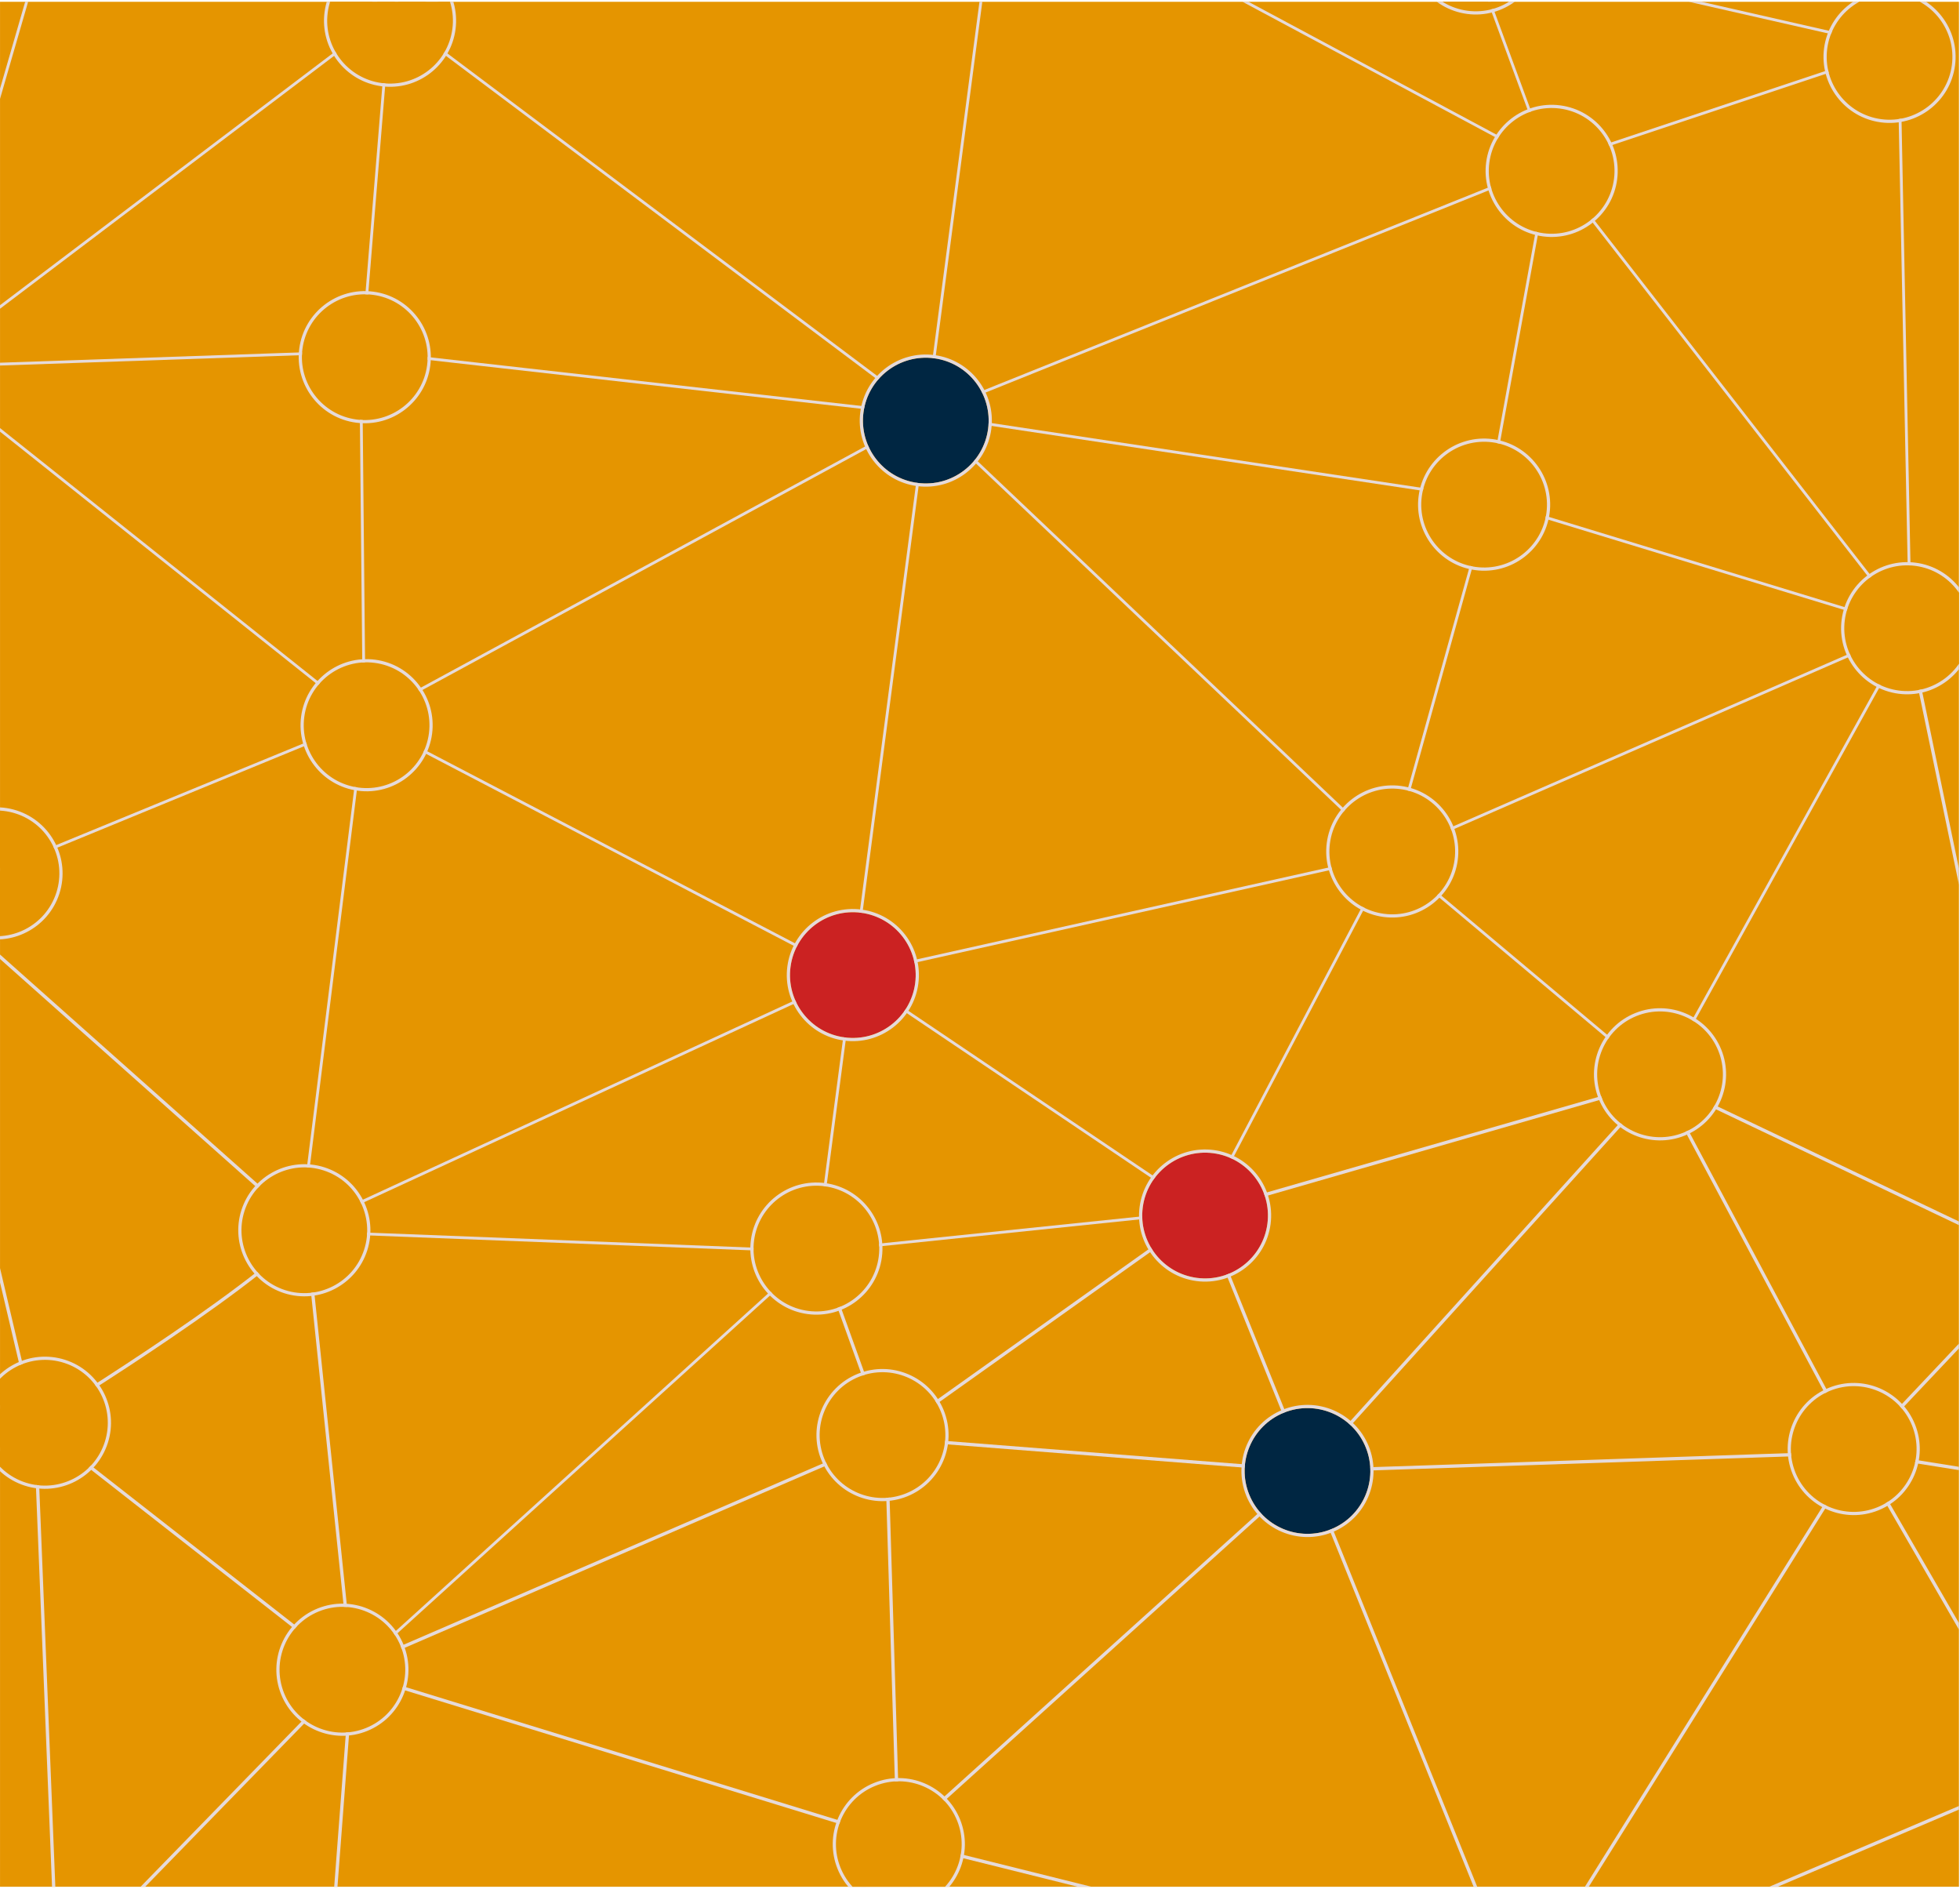
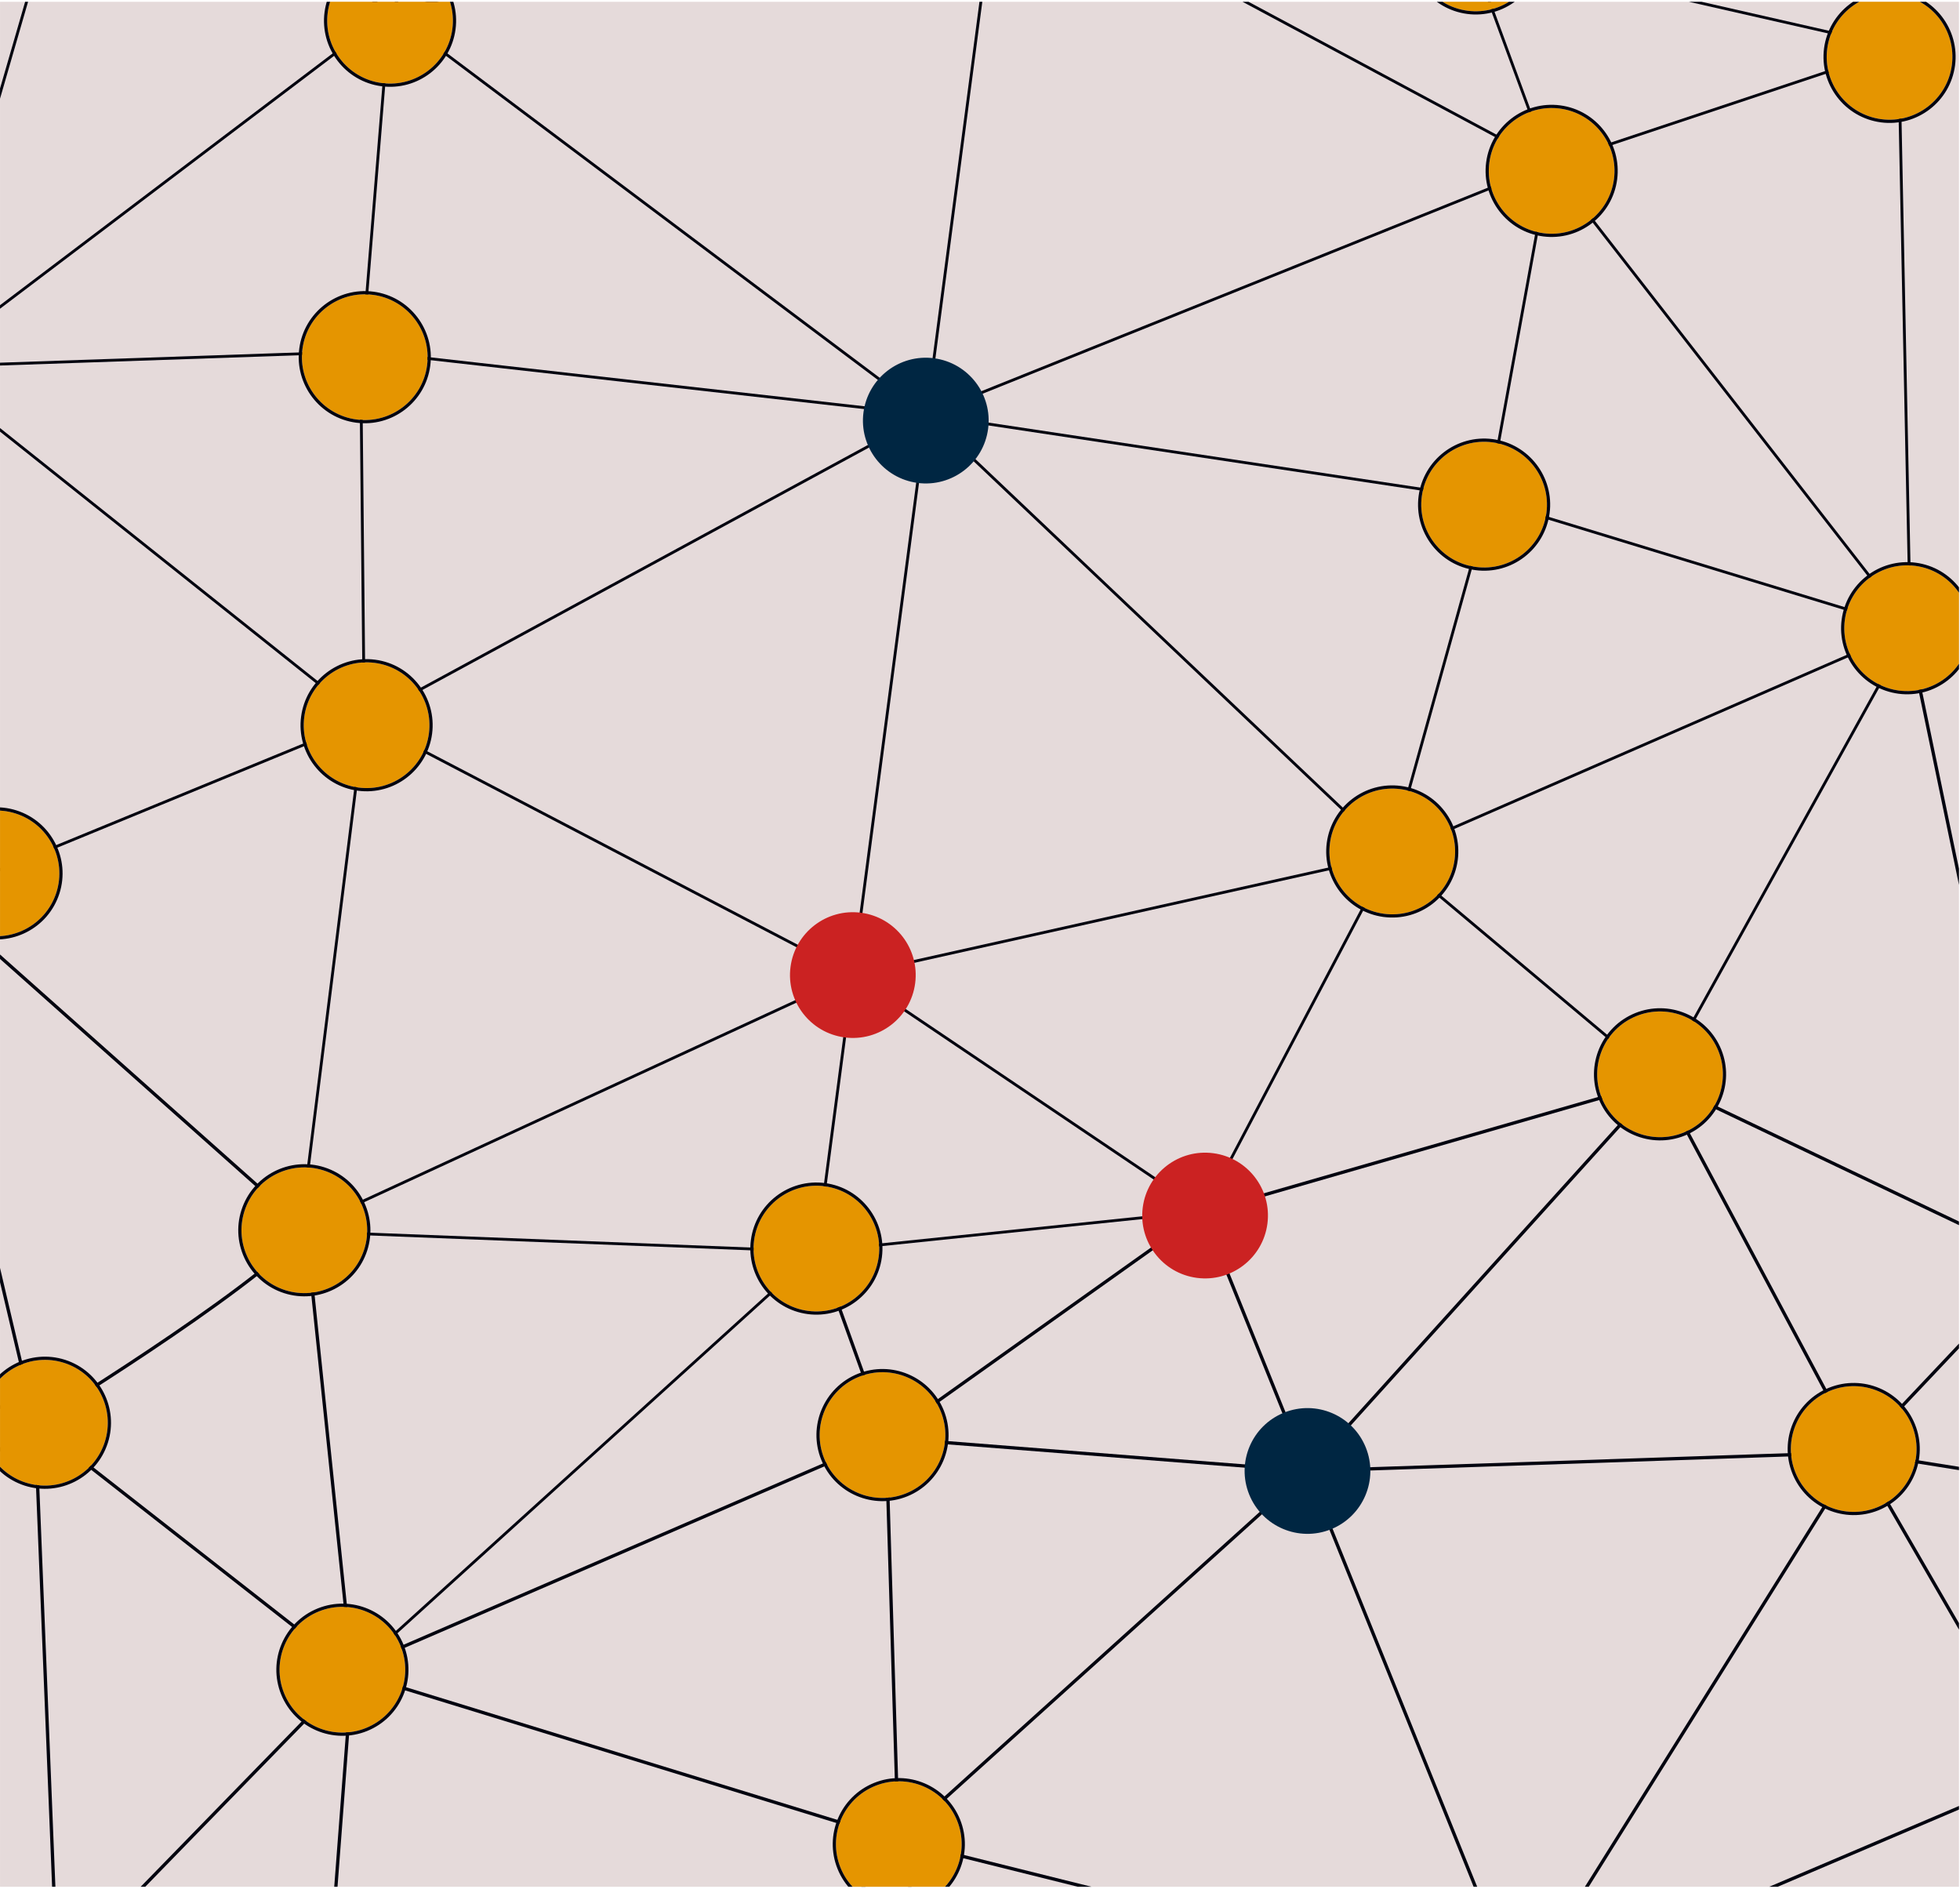
<svg xmlns="http://www.w3.org/2000/svg" width="100%" height="100%" viewBox="0 0 520 501" version="1.1" xml:space="preserve" style="fill-rule:evenodd;clip-rule:evenodd;stroke-linecap:round;stroke-linejoin:round;stroke-miterlimit:1.5;">
  <g transform="matrix(1,0,0,1,-26198,-27942)">
    <g id="Placeholder" transform="matrix(0.0444416,0,0,0.103835,25033.7,26195.1)">
-       <rect x="26198.6" y="16828.4" width="11694.5" height="4815.34" style="fill:rgb(229,149,0);" />
+       <rect x="26198.6" y="16828.4" width="11694.5" height="4815.34" style="fill:rgb(229,218,218);" />
      <clipPath id="_clip1">
        <rect x="26198.6" y="16828.4" width="11694.5" height="4815.34" />
      </clipPath>
      <g clip-path="url(#_clip1)">
        <g transform="matrix(5.5247,-0.955154,2.19782,2.32873,24976.6,16739.6)">
-           <path d="M-130.344,1817.3L461.45,1802.8L840.5,1711" style="fill:none;stroke:rgb(229,218,218);stroke-width:3.34px;" />
+           <path d="M-130.344,1817.3L461.45,1802.8L840.5,1711" style="fill:none;stroke:rgb(2,4,15);stroke-width:3.34px;" />
        </g>
        <g transform="matrix(-5.5247,0.955154,2.19782,2.32873,34263.7,15134)">
-           <path d="M603.545,3160.87L351.725,3118.87L-77.2,3068.23L-164.714,2484.26L82.4,2075.63L366.609,1760.94L840.5,1711" style="fill:none;stroke:rgb(229,218,218);stroke-width:3.34px;" />
+           <path d="M603.545,3160.87L351.725,3118.87L-77.2,3068.23L-164.714,2484.26L82.4,2075.63L366.609,1760.94L840.5,1711" style="fill:none;stroke:rgb(2,4,15);stroke-width:3.34px;" />
        </g>
        <g transform="matrix(5.5247,-0.955154,2.19782,2.32873,24976.6,16739.6)">
-           <path d="M840.5,1711L840.5,2569.43L604.104,3099.09" style="fill:none;stroke:rgb(229,218,218);stroke-width:3.34px;" />
-         </g>
-         <g transform="matrix(-5.51089,0.952766,2.22608,2.35867,14596.9,-6773.23)">
-           <path d="M-7.733,11677.1L433.708,11750.7L1000,11761.2" style="fill:none;stroke:rgb(229,218,218);stroke-width:3.32px;" />
-         </g>
-         <g transform="matrix(5.51089,-0.952766,2.22608,2.35867,3575.15,-4867.7)">
-           <path d="M-55.121,11405L-7.733,11677.1L480,11383.6L1000,11193.6" style="fill:none;stroke:rgb(229,218,218);stroke-width:3.32px;" />
-         </g>
-         <g transform="matrix(-5.51089,0.952766,2.22608,2.35867,14596.9,-6773.23)">
-           <path d="M-7.733,11677.1L480,11383.6L1000,11193.6" style="fill:none;stroke:rgb(229,218,218);stroke-width:3.32px;" />
-         </g>
-         <g transform="matrix(5.51089,-0.952766,2.22608,2.35867,3575.15,-4867.7)">
-           <path d="M620,11004.3L1000,11193.6" style="fill:none;stroke:rgb(229,218,218);stroke-width:3.32px;" />
-         </g>
-         <g transform="matrix(-5.51089,0.952766,2.22608,2.35867,14596.9,-6773.23)">
-           <path d="M524.921,10962.9L1000,11193.6" style="fill:none;stroke:rgb(229,218,218);stroke-width:3.32px;" />
-         </g>
-         <g transform="matrix(5.51089,-0.952766,2.22608,2.35867,3575.15,-4867.7)">
-           <path d="M34.593,11021.8L480,11383.6L1000,11761.2" style="fill:none;stroke:rgb(229,218,218);stroke-width:3.32px;" />
-         </g>
-         <g transform="matrix(-5.51089,0.952766,2.22608,2.35867,14596.9,-6773.23)">
-           <path d="M127.109,10649.5L240,11273.6L480,11383.6L1000,11761.2" style="fill:none;stroke:rgb(229,218,218);stroke-width:3.32px;" />
-         </g>
-         <g transform="matrix(5.51089,-0.952766,2.22608,2.35867,3575.15,-4867.7)">
-           <path d="M412.687,12091.9L430.467,11733.6L480,11383.6L620,11004.3L627.193,10816" style="fill:none;stroke:rgb(229,218,218);stroke-width:3.32px;" />
-         </g>
-         <g transform="matrix(-5.51089,0.952766,2.22608,2.35867,14596.9,-6773.23)">
-           <path d="M762.506,12345L412.687,12091.9L430.467,11733.6L480,11383.6L524.921,10962.9" style="fill:none;stroke:rgb(229,218,218);stroke-width:3.32px;" />
-         </g>
-         <g transform="matrix(-1.90627,2.54617,-5.94897,-0.815888,168257,12404.6)">
-           <g transform="matrix(0.953813,0,0,0.939351,9491.78,18650.1)">
-             <path d="M840.5,3129L351.725,3118.87L-63.45,3051.7L-164.714,2484.26L53.498,1984.04" style="fill:none;stroke:rgb(229,218,218);stroke-width:3.34px;" />
-           </g>
-           <g transform="matrix(0.953813,0,0,0.939351,9491.78,18650.1)">
-             <path d="M59.711,1982.02L461.45,1802.8L840.5,1711" style="fill:none;stroke:rgb(229,218,218);stroke-width:3.34px;" />
-           </g>
-           <g transform="matrix(-0.953813,0,0,0.939351,11095.1,18650.1)">
-             <path d="M840.5,3129L358.161,3113.32L-77.2,3068.23L-164.714,2484.26L82.4,2075.63L461.45,1802.8L840.5,1711" style="fill:none;stroke:rgb(229,218,218);stroke-width:3.34px;" />
-           </g>
-           <g transform="matrix(0.953813,0,0,0.939351,9491.78,18650.1)">
-             <path d="M840.5,1711L840.5,3129L1086.23,3448.16" style="fill:none;stroke:rgb(229,218,218);stroke-width:3.34px;" />
-           </g>
-           <g transform="matrix(0.951429,0,0,0.951429,9342.03,9873.78)">
-             <path d="M-7.733,11677.1L480,11383.6L1000,11193.6" style="fill:none;stroke:rgb(229,218,218);stroke-width:3.32px;" />
-           </g>
-           <g transform="matrix(-0.951429,0,0,0.951429,11244.9,9873.78)">
-             <path d="M-7.733,11677.1L480,11383.6L1000,11193.6" style="fill:none;stroke:rgb(229,218,218);stroke-width:3.32px;" />
-           </g>
-           <g transform="matrix(0.951429,0,0,0.951429,9342.03,9873.78)">
-             <path d="M620,11004.3L1000,11193.6" style="fill:none;stroke:rgb(229,218,218);stroke-width:3.32px;" />
-           </g>
-           <g transform="matrix(0.951429,0,0,0.951429,9342.03,9873.78)">
-             <path d="M211.025,11183.2C291.025,11219.9 480,11383.6 480,11383.6L1000,11761.2" style="fill:none;stroke:rgb(229,218,218);stroke-width:3.32px;" />
-           </g>
-           <g transform="matrix(0.951429,0,0,0.951429,9342.03,9873.78)">
-             <path d="M823.31,12649.3L520,12304.5L412.687,12091.9L430.467,11733.6L480,11383.6L620,11004.3" style="fill:none;stroke:rgb(229,218,218);stroke-width:3.32px;" />
-           </g>
-         </g>
-         <g transform="matrix(-6.19355,-0.348781,0.814904,-2.65085,78318,77310.2)">
-           <g transform="matrix(0.953813,0,0,0.939351,9491.78,18650.1)">
-             <path d="M840.5,3129L360.738,3109.59L-77.2,3068.23L-164.714,2484.26L24.971,1995" style="fill:none;stroke:rgb(229,218,218);stroke-width:2.85px;" />
-           </g>
-           <g transform="matrix(0.953813,0,0,0.939351,9491.78,18650.1)">
-             <path d="M461.45,1802.8L840.5,1711L1252.3,1218.23" style="fill:none;stroke:rgb(229,218,218);stroke-width:2.85px;" />
-           </g>
-           <g transform="matrix(-0.953813,0,0,0.939351,11095.1,18650.1)">
-             <path d="M840.5,3129L351.725,3118.87L-77.2,3068.23L-164.714,2484.26L-26.162,1984.36" style="fill:none;stroke:rgb(229,218,218);stroke-width:2.85px;" />
-           </g>
-           <g transform="matrix(-0.953813,0,0,0.939351,11095.1,18650.1)">
-             <path d="M327.552,1663.03L840.5,1711" style="fill:none;stroke:rgb(229,218,218);stroke-width:2.85px;" />
-           </g>
-           <g transform="matrix(0.953813,0,0,0.939351,9491.78,18650.1)">
-             <path d="M840.5,1711L840.5,3129" style="fill:none;stroke:rgb(229,218,218);stroke-width:2.85px;" />
-           </g>
-           <g transform="matrix(0.951429,0,0,0.951429,9342.03,9873.78)">
-             <path d="M1000,12313.6L412.687,12091.9L-7.733,11677.1" style="fill:none;stroke:rgb(229,218,218);stroke-width:2.84px;" />
-           </g>
-           <g transform="matrix(-0.951429,0,0,0.951429,11244.9,9873.78)">
-             <path d="M1000,12313.6L412.687,12091.9L-7.733,11677.1" style="fill:none;stroke:rgb(229,218,218);stroke-width:2.84px;" />
-           </g>
-           <g transform="matrix(0.951429,0,0,0.951429,9342.03,9873.78)">
-             <path d="M-7.733,11677.1L433.708,11750.7L1000,11761.2" style="fill:none;stroke:rgb(229,218,218);stroke-width:2.84px;" />
-           </g>
-           <g transform="matrix(-0.951429,0,0,0.951429,11244.9,9873.78)">
-             <path d="M-7.733,11677.1L433.708,11750.7L1000,11761.2" style="fill:none;stroke:rgb(229,218,218);stroke-width:2.84px;" />
-           </g>
-           <g transform="matrix(0.951429,0,0,0.951429,9342.03,9873.78)">
-             <path d="M-7.733,11677.1L480,11383.6L1000,11193.6" style="fill:none;stroke:rgb(229,218,218);stroke-width:2.84px;" />
-           </g>
-           <g transform="matrix(-0.951429,0,0,0.951429,11244.9,9873.78)">
-             <path d="M-7.733,11677.1L480,11383.6L1000,11193.6" style="fill:none;stroke:rgb(229,218,218);stroke-width:2.84px;" />
-           </g>
-           <g transform="matrix(0.951429,0,0,0.951429,9342.03,9873.78)">
-             <path d="M620,11004.3L1000,11193.6" style="fill:none;stroke:rgb(229,218,218);stroke-width:2.84px;" />
-           </g>
-           <g transform="matrix(-0.951429,0,0,0.951429,11244.9,9873.78)">
-             <path d="M483.338,10867.4L1000,11193.6" style="fill:none;stroke:rgb(229,218,218);stroke-width:2.84px;" />
-           </g>
-           <g transform="matrix(0.951429,0,0,0.951429,9342.03,9873.78)">
-             <path d="M182.427,11194L480,11383.6L1000,11761.2" style="fill:none;stroke:rgb(229,218,218);stroke-width:2.84px;" />
-           </g>
-           <g transform="matrix(-0.951429,0,0,0.951429,11244.9,9873.78)">
-             <path d="M131.166,11183.5L480,11383.6L1000,11761.2" style="fill:none;stroke:rgb(229,218,218);stroke-width:2.84px;" />
-           </g>
-           <g transform="matrix(0.951429,0,0,0.951429,9342.03,9873.78)">
-             <path d="M80,12253.6L412.687,12091.9L1000,11761.2" style="fill:none;stroke:rgb(229,218,218);stroke-width:2.84px;" />
-           </g>
-           <g transform="matrix(-0.951429,0,0,0.951429,11244.9,9873.78)">
-             <path d="M80,12253.6L412.687,12091.9L1000,11761.2" style="fill:none;stroke:rgb(229,218,218);stroke-width:2.84px;" />
-           </g>
-           <g transform="matrix(0.951429,0,0,0.951429,9342.03,9873.78)">
-             <path d="M519.102,12294.5L412.687,12091.9L430.467,11733.6L480,11383.6L620,11004.3" style="fill:none;stroke:rgb(229,218,218);stroke-width:2.84px;" />
-           </g>
-           <g transform="matrix(-0.951429,0,0,0.951429,11244.9,9873.78)">
-             <path d="M520,12304.5L412.687,12091.9L430.467,11733.6L480,11383.6L483.338,10867.4" style="fill:none;stroke:rgb(229,218,218);stroke-width:2.84px;" />
-           </g>
+           <path d="M840.5,1711L840.5,2569.43L604.104,3099.09" style="fill:none;stroke:rgb(2,4,15);stroke-width:3.34px;" />
+         </g>
+         <g transform="matrix(-5.51089,0.952766,2.22608,2.35867,14596.9,-6773.23)">
+           <path d="M-7.733,11677.1L433.708,11750.7L1000,11761.2" style="fill:none;stroke:rgb(2,4,15);stroke-width:3.32px;" />
+         </g>
+         <g transform="matrix(5.51089,-0.952766,2.22608,2.35867,3575.15,-4867.7)">
+           <path d="M-55.121,11405L-7.733,11677.1L480,11383.6L1000,11193.6" style="fill:none;stroke:rgb(2,4,15);stroke-width:3.32px;" />
+         </g>
+         <g transform="matrix(-5.51089,0.952766,2.22608,2.35867,14596.9,-6773.23)">
+           <path d="M-7.733,11677.1L480,11383.6L1000,11193.6" style="fill:none;stroke:rgb(2,4,15);stroke-width:3.32px;" />
+         </g>
+         <g transform="matrix(5.51089,-0.952766,2.22608,2.35867,3575.15,-4867.7)">
+           <path d="M620,11004.3L1000,11193.6" style="fill:none;stroke:rgb(2,4,15);stroke-width:3.32px;" />
+         </g>
+         <g transform="matrix(-5.51089,0.952766,2.22608,2.35867,14596.9,-6773.23)">
+           <path d="M524.921,10962.9L1000,11193.6" style="fill:none;stroke:rgb(2,4,15);stroke-width:3.32px;" />
+         </g>
+         <g transform="matrix(5.51089,-0.952766,2.22608,2.35867,3575.15,-4867.7)">
+           <path d="M34.593,11021.8L480,11383.6L1000,11761.2" style="fill:none;stroke:rgb(2,4,15);stroke-width:3.32px;" />
+         </g>
+         <g transform="matrix(-5.51089,0.952766,2.22608,2.35867,14596.9,-6773.23)">
+           <path d="M127.109,10649.5L240,11273.6L480,11383.6L1000,11761.2" style="fill:none;stroke:rgb(2,4,15);stroke-width:3.32px;" />
+         </g>
+         <g transform="matrix(5.51089,-0.952766,2.22608,2.35867,3575.15,-4867.7)">
+           <path d="M412.687,12091.9L430.467,11733.6L480,11383.6L620,11004.3L627.193,10816" style="fill:none;stroke:rgb(2,4,15);stroke-width:3.32px;" />
+         </g>
+         <g transform="matrix(-5.51089,0.952766,2.22608,2.35867,14596.9,-6773.23)">
+           <path d="M762.506,12345L412.687,12091.9L430.467,11733.6L480,11383.6L524.921,10962.9" style="fill:none;stroke:rgb(2,4,15);stroke-width:3.32px;" />
+         </g>
+         <g transform="matrix(-1.81823,2.42857,-5.58817,-0.766406,39214.5,21355.9)">
+           <path d="M840.5,3129L351.725,3118.87L-63.45,3051.7L-164.714,2484.26L53.498,1984.04" style="fill:none;stroke:rgb(2,4,15);stroke-width:3.34px;" />
+         </g>
+         <g transform="matrix(-1.81823,2.42857,-5.58817,-0.766406,39214.5,21355.9)">
+           <path d="M59.711,1982.02L461.45,1802.8L840.5,1711" style="fill:none;stroke:rgb(2,4,15);stroke-width:3.34px;" />
+         </g>
+         <g transform="matrix(1.81823,-2.42857,-5.58817,-0.766406,36158.1,25438.4)">
+           <path d="M840.5,3129L358.161,3113.32L-77.2,3068.23L-164.714,2484.26L82.4,2075.63L461.45,1802.8L840.5,1711" style="fill:none;stroke:rgb(2,4,15);stroke-width:3.34px;" />
+         </g>
+         <g transform="matrix(-1.81823,2.42857,-5.58817,-0.766406,39214.5,21355.9)">
+           <path d="M840.5,1711L840.5,3129L1086.23,3448.16" style="fill:none;stroke:rgb(2,4,15);stroke-width:3.34px;" />
+         </g>
+         <g transform="matrix(-1.81368,2.4225,-5.66002,-0.776259,91710.1,28135.1)">
+           <path d="M-7.733,11677.1L480,11383.6L1000,11193.6" style="fill:none;stroke:rgb(2,4,15);stroke-width:3.32px;" />
+         </g>
+         <g transform="matrix(1.81368,-2.4225,-5.66002,-0.776259,88082.7,32980.1)">
+           <path d="M-7.733,11677.1L480,11383.6L1000,11193.6" style="fill:none;stroke:rgb(2,4,15);stroke-width:3.32px;" />
+         </g>
+         <g transform="matrix(-1.81368,2.4225,-5.66002,-0.776259,91710.1,28135.1)">
+           <path d="M620,11004.3L1000,11193.6" style="fill:none;stroke:rgb(2,4,15);stroke-width:3.32px;" />
+         </g>
+         <g transform="matrix(-1.81368,2.4225,-5.66002,-0.776259,91710.1,28135.1)">
+           <path d="M211.025,11183.2C291.025,11219.9 480,11383.6 480,11383.6L1000,11761.2" style="fill:none;stroke:rgb(2,4,15);stroke-width:3.32px;" />
+         </g>
+         <g transform="matrix(-1.81368,2.4225,-5.66002,-0.776259,91710.1,28135.1)">
+           <path d="M823.31,12649.3L520,12304.5L412.687,12091.9L430.467,11733.6L480,11383.6L620,11004.3" style="fill:none;stroke:rgb(2,4,15);stroke-width:3.32px;" />
+         </g>
+         <g transform="matrix(-5.90749,-0.332672,0.765481,-2.49008,34728.2,24561)">
+           <path d="M840.5,3129L360.738,3109.59L-77.2,3068.23L-164.714,2484.26L24.971,1995" style="fill:none;stroke:rgb(2,4,15);stroke-width:2.85px;" />
+         </g>
+         <g transform="matrix(-5.90749,-0.332672,0.765481,-2.49008,34728.2,24561)">
+           <path d="M461.45,1802.8L840.5,1711L1252.3,1218.23" style="fill:none;stroke:rgb(2,4,15);stroke-width:2.85px;" />
+         </g>
+         <g transform="matrix(5.90749,0.332672,0.765481,-2.49008,24797.7,24001.8)">
+           <path d="M840.5,3129L351.725,3118.87L-77.2,3068.23L-164.714,2484.26L-26.162,1984.36" style="fill:none;stroke:rgb(2,4,15);stroke-width:2.85px;" />
+         </g>
+         <g transform="matrix(5.90749,0.332672,0.765481,-2.49008,24797.7,24001.8)">
+           <path d="M327.552,1663.03L840.5,1711" style="fill:none;stroke:rgb(2,4,15);stroke-width:2.85px;" />
+         </g>
+         <g transform="matrix(-5.90749,-0.332672,0.765481,-2.49008,34728.2,24561)">
+           <path d="M840.5,1711L840.5,3129" style="fill:none;stroke:rgb(2,4,15);stroke-width:2.85px;" />
+         </g>
+         <g transform="matrix(-5.89272,-0.33184,0.775323,-2.5221,28503.9,47878)">
+           <path d="M1000,12313.6L412.687,12091.9L-7.733,11677.1" style="fill:none;stroke:rgb(2,4,15);stroke-width:2.84px;" />
+         </g>
+         <g transform="matrix(5.89272,0.33184,0.775323,-2.5221,16718.4,47214.3)">
+           <path d="M1000,12313.6L412.687,12091.9L-7.733,11677.1" style="fill:none;stroke:rgb(2,4,15);stroke-width:2.84px;" />
+         </g>
+         <g transform="matrix(-5.89272,-0.33184,0.775323,-2.5221,28503.9,47878)">
+           <path d="M-7.733,11677.1L433.708,11750.7L1000,11761.2" style="fill:none;stroke:rgb(2,4,15);stroke-width:2.84px;" />
+         </g>
+         <g transform="matrix(5.89272,0.33184,0.775323,-2.5221,16718.4,47214.3)">
+           <path d="M-7.733,11677.1L433.708,11750.7L1000,11761.2" style="fill:none;stroke:rgb(2,4,15);stroke-width:2.84px;" />
+         </g>
+         <g transform="matrix(-5.89272,-0.33184,0.775323,-2.5221,28503.9,47878)">
+           <path d="M-7.733,11677.1L480,11383.6L1000,11193.6" style="fill:none;stroke:rgb(2,4,15);stroke-width:2.84px;" />
+         </g>
+         <g transform="matrix(5.89272,0.33184,0.775323,-2.5221,16718.4,47214.3)">
+           <path d="M-7.733,11677.1L480,11383.6L1000,11193.6" style="fill:none;stroke:rgb(2,4,15);stroke-width:2.84px;" />
+         </g>
+         <g transform="matrix(-5.89272,-0.33184,0.775323,-2.5221,28503.9,47878)">
+           <path d="M620,11004.3L1000,11193.6" style="fill:none;stroke:rgb(2,4,15);stroke-width:2.84px;" />
+         </g>
+         <g transform="matrix(5.89272,0.33184,0.775323,-2.5221,16718.4,47214.3)">
+           <path d="M483.338,10867.4L1000,11193.6" style="fill:none;stroke:rgb(2,4,15);stroke-width:2.84px;" />
+         </g>
+         <g transform="matrix(-5.89272,-0.33184,0.775323,-2.5221,28503.9,47878)">
+           <path d="M182.427,11194L480,11383.6L1000,11761.2" style="fill:none;stroke:rgb(2,4,15);stroke-width:2.84px;" />
+         </g>
+         <g transform="matrix(5.89272,0.33184,0.775323,-2.5221,16718.4,47214.3)">
+           <path d="M131.166,11183.5L480,11383.6L1000,11761.2" style="fill:none;stroke:rgb(2,4,15);stroke-width:2.84px;" />
+         </g>
+         <g transform="matrix(-5.89272,-0.33184,0.775323,-2.5221,28503.9,47878)">
+           <path d="M80,12253.6L412.687,12091.9L1000,11761.2" style="fill:none;stroke:rgb(2,4,15);stroke-width:2.84px;" />
+         </g>
+         <g transform="matrix(5.89272,0.33184,0.775323,-2.5221,16718.4,47214.3)">
+           <path d="M80,12253.6L412.687,12091.9L1000,11761.2" style="fill:none;stroke:rgb(2,4,15);stroke-width:2.84px;" />
+         </g>
+         <g transform="matrix(-5.89272,-0.33184,0.775323,-2.5221,28503.9,47878)">
+           <path d="M519.102,12294.5L412.687,12091.9L430.467,11733.6L480,11383.6L620,11004.3" style="fill:none;stroke:rgb(2,4,15);stroke-width:2.84px;" />
+         </g>
+         <g transform="matrix(5.89272,0.33184,0.775323,-2.5221,16718.4,47214.3)">
+           <path d="M520,12304.5L412.687,12091.9L430.467,11733.6L480,11383.6L483.338,10867.4" style="fill:none;stroke:rgb(2,4,15);stroke-width:2.84px;" />
        </g>
        <g transform="matrix(-20.6685,-1.16392,2.71942,-8.84619,18756.4,34472.6)">
          <circle cx="-523" cy="1818" r="18" style="fill:rgb(229,149,0);" />
-           <path d="M-523,1799.08C-512.559,1799.08 -504.083,1807.56 -504.083,1818C-504.083,1828.44 -512.559,1836.92 -523,1836.92C-533.441,1836.92 -541.917,1828.44 -541.917,1818C-541.917,1807.56 -533.441,1799.08 -523,1799.08ZM-523,1800C-532.934,1800 -541,1808.07 -541,1818C-541,1827.93 -532.934,1836 -523,1836C-513.066,1836 -505,1827.93 -505,1818C-505,1808.07 -513.066,1800 -523,1800Z" style="fill:rgb(229,218,218);" />
+           <path d="M-523,1799.08C-512.559,1799.08 -504.083,1807.56 -504.083,1818C-504.083,1828.44 -512.559,1836.92 -523,1836.92C-533.441,1836.92 -541.917,1828.44 -541.917,1818C-541.917,1807.56 -533.441,1799.08 -523,1799.08ZM-523,1800C-532.934,1800 -541,1808.07 -541,1818C-541,1827.93 -532.934,1836 -523,1836C-513.066,1836 -505,1827.93 -505,1818C-505,1808.07 -513.066,1800 -523,1800Z" style="fill:rgb(2,4,15);" />
        </g>
        <g transform="matrix(-20.6685,-1.16392,2.71942,-8.84619,19304.7,33586.6)">
          <circle cx="-523" cy="1818" r="18" style="fill:rgb(229,149,0);" />
-           <path d="M-523,1799.08C-512.559,1799.08 -504.083,1807.56 -504.083,1818C-504.083,1828.44 -512.559,1836.92 -523,1836.92C-533.441,1836.92 -541.917,1828.44 -541.917,1818C-541.917,1807.56 -533.441,1799.08 -523,1799.08ZM-523,1800C-532.934,1800 -541,1808.07 -541,1818C-541,1827.93 -532.934,1836 -523,1836C-513.066,1836 -505,1827.93 -505,1818C-505,1808.07 -513.066,1800 -523,1800Z" style="fill:rgb(229,218,218);" />
+           <path d="M-523,1799.08C-512.559,1799.08 -504.083,1807.56 -504.083,1818C-504.083,1828.44 -512.559,1836.92 -523,1836.92C-533.441,1836.92 -541.917,1828.44 -541.917,1818C-541.917,1807.56 -533.441,1799.08 -523,1799.08ZM-523,1800C-532.934,1800 -541,1808.07 -541,1818C-541,1827.93 -532.934,1836 -523,1836C-513.066,1836 -505,1827.93 -505,1818C-505,1808.07 -513.066,1800 -523,1800Z" style="fill:rgb(2,4,15);" />
        </g>
        <g transform="matrix(-20.6685,-1.16392,2.71942,-8.84619,12622.5,33209.9)">
          <circle cx="-523" cy="1818" r="18" style="fill:rgb(229,149,0);" />
-           <path d="M-523,1799.08C-512.559,1799.08 -504.083,1807.56 -504.083,1818C-504.083,1828.44 -512.559,1836.92 -523,1836.92C-533.441,1836.92 -541.917,1828.44 -541.917,1818C-541.917,1807.56 -533.441,1799.08 -523,1799.08ZM-523,1800C-532.934,1800 -541,1808.07 -541,1818C-541,1827.93 -532.934,1836 -523,1836C-513.066,1836 -505,1827.93 -505,1818C-505,1808.07 -513.066,1800 -523,1800Z" style="fill:rgb(229,218,218);" />
+           <path d="M-523,1799.08C-512.559,1799.08 -504.083,1807.56 -504.083,1818C-504.083,1828.44 -512.559,1836.92 -523,1836.92C-533.441,1836.92 -541.917,1828.44 -541.917,1818C-541.917,1807.56 -533.441,1799.08 -523,1799.08ZM-523,1800C-532.934,1800 -541,1808.07 -541,1818C-541,1827.93 -532.934,1836 -523,1836C-513.066,1836 -505,1827.93 -505,1818C-505,1808.07 -513.066,1800 -523,1800Z" style="fill:rgb(2,4,15);" />
        </g>
        <g transform="matrix(-20.6685,-1.16392,2.71942,-8.84619,15971.7,33371.9)">
          <circle cx="-523" cy="1818" r="18" style="fill:rgb(0,38,66);" />
-           <path d="M-523,1799.08C-512.559,1799.08 -504.083,1807.56 -504.083,1818C-504.083,1828.44 -512.559,1836.92 -523,1836.92C-533.441,1836.92 -541.917,1828.44 -541.917,1818C-541.917,1807.56 -533.441,1799.08 -523,1799.08ZM-523,1800C-532.934,1800 -541,1808.07 -541,1818C-541,1827.93 -532.934,1836 -523,1836C-513.066,1836 -505,1827.93 -505,1818C-505,1808.07 -513.066,1800 -523,1800Z" style="fill:rgb(229,218,218);" />
        </g>
        <g transform="matrix(-20.6685,-1.16392,2.71942,-8.84619,15536.2,34788.4)">
          <circle cx="-523" cy="1818" r="18" style="fill:rgb(203,34,34);" />
-           <path d="M-523,1799.08C-512.559,1799.08 -504.083,1807.56 -504.083,1818C-504.083,1828.44 -512.559,1836.92 -523,1836.92C-533.441,1836.92 -541.917,1828.44 -541.917,1818C-541.917,1807.56 -533.441,1799.08 -523,1799.08ZM-523,1800C-532.934,1800 -541,1808.07 -541,1818C-541,1827.93 -532.934,1836 -523,1836C-513.066,1836 -505,1827.93 -505,1818C-505,1808.07 -513.066,1800 -523,1800Z" style="fill:rgb(229,218,218);" />
        </g>
        <g transform="matrix(-20.6685,-1.16392,2.71942,-8.84619,21830.1,33902.3)">
          <circle cx="-523" cy="1818" r="18" style="fill:rgb(229,149,0);" />
-           <path d="M-523,1799.08C-512.559,1799.08 -504.083,1807.56 -504.083,1818C-504.083,1828.44 -512.559,1836.92 -523,1836.92C-533.441,1836.92 -541.917,1828.44 -541.917,1818C-541.917,1807.56 -533.441,1799.08 -523,1799.08ZM-523,1800C-532.934,1800 -541,1808.07 -541,1818C-541,1827.93 -532.934,1836 -523,1836C-513.066,1836 -505,1827.93 -505,1818C-505,1808.07 -513.066,1800 -523,1800Z" style="fill:rgb(229,218,218);" />
+           <path d="M-523,1799.08C-512.559,1799.08 -504.083,1807.56 -504.083,1818C-504.083,1828.44 -512.559,1836.92 -523,1836.92C-533.441,1836.92 -541.917,1828.44 -541.917,1818C-541.917,1807.56 -533.441,1799.08 -523,1799.08ZM-523,1800C-532.934,1800 -541,1808.07 -541,1818C-541,1827.93 -532.934,1836 -523,1836C-513.066,1836 -505,1827.93 -505,1818C-505,1808.07 -513.066,1800 -523,1800Z" style="fill:rgb(2,4,15);" />
        </g>
        <g transform="matrix(-20.6685,-1.16392,2.71942,-8.84619,15318.6,35487.1)">
          <circle cx="-523" cy="1818" r="18" style="fill:rgb(229,149,0);" />
-           <path d="M-523,1799.08C-512.559,1799.08 -504.083,1807.56 -504.083,1818C-504.083,1828.44 -512.559,1836.92 -523,1836.92C-533.441,1836.92 -541.917,1828.44 -541.917,1818C-541.917,1807.56 -533.441,1799.08 -523,1799.08ZM-523,1800C-532.934,1800 -541,1808.07 -541,1818C-541,1827.93 -532.934,1836 -523,1836C-513.066,1836 -505,1827.93 -505,1818C-505,1808.07 -513.066,1800 -523,1800Z" style="fill:rgb(229,218,218);" />
+           <path d="M-523,1799.08C-512.559,1799.08 -504.083,1807.56 -504.083,1818C-504.083,1828.44 -512.559,1836.92 -523,1836.92C-533.441,1836.92 -541.917,1828.44 -541.917,1818C-541.917,1807.56 -533.441,1799.08 -523,1799.08ZM-523,1800C-532.934,1800 -541,1808.07 -541,1818C-541,1827.93 -532.934,1836 -523,1836C-513.066,1836 -505,1827.93 -505,1818C-505,1808.07 -513.066,1800 -523,1800Z" style="fill:rgb(2,4,15);" />
        </g>
        <g transform="matrix(-20.6685,-1.16392,2.71942,-8.84619,19255,32165.7)">
          <circle cx="-523" cy="1818" r="18" style="fill:rgb(229,149,0);" />
-           <path d="M-523,1799.08C-512.559,1799.08 -504.083,1807.56 -504.083,1818C-504.083,1828.44 -512.559,1836.92 -523,1836.92C-533.441,1836.92 -541.917,1828.44 -541.917,1818C-541.917,1807.56 -533.441,1799.08 -523,1799.08ZM-523,1800C-532.934,1800 -541,1808.07 -541,1818C-541,1827.93 -532.934,1836 -523,1836C-513.066,1836 -505,1827.93 -505,1818C-505,1808.07 -513.066,1800 -523,1800Z" style="fill:rgb(229,218,218);" />
+           <path d="M-523,1799.08C-512.559,1799.08 -504.083,1807.56 -504.083,1818C-504.083,1828.44 -512.559,1836.92 -523,1836.92C-533.441,1836.92 -541.917,1828.44 -541.917,1818C-541.917,1807.56 -533.441,1799.08 -523,1799.08ZM-523,1800C-532.934,1800 -541,1808.07 -541,1818C-541,1827.93 -532.934,1836 -523,1836C-513.066,1836 -505,1827.93 -505,1818C-505,1808.07 -513.066,1800 -523,1800Z" style="fill:rgb(2,4,15);" />
        </g>
        <g transform="matrix(-20.6685,-1.16392,2.71942,-8.84619,12633.4,34150.1)">
          <circle cx="-523" cy="1818" r="18" style="fill:rgb(229,149,0);" />
-           <path d="M-523,1799.08C-512.559,1799.08 -504.083,1807.56 -504.083,1818C-504.083,1828.44 -512.559,1836.92 -523,1836.92C-533.441,1836.92 -541.917,1828.44 -541.917,1818C-541.917,1807.56 -533.441,1799.08 -523,1799.08ZM-523,1800C-532.934,1800 -541,1808.07 -541,1818C-541,1827.93 -532.934,1836 -523,1836C-513.066,1836 -505,1827.93 -505,1818C-505,1808.07 -513.066,1800 -523,1800Z" style="fill:rgb(229,218,218);" />
+           <path d="M-523,1799.08C-512.559,1799.08 -504.083,1807.56 -504.083,1818C-504.083,1828.44 -512.559,1836.92 -523,1836.92C-533.441,1836.92 -541.917,1828.44 -541.917,1818C-541.917,1807.56 -533.441,1799.08 -523,1799.08ZM-523,1800C-532.934,1800 -541,1808.07 -541,1818C-541,1827.93 -532.934,1836 -523,1836C-513.066,1836 -505,1827.93 -505,1818C-505,1808.07 -513.066,1800 -523,1800Z" style="fill:rgb(2,4,15);" />
        </g>
        <g transform="matrix(-20.6685,-1.16392,2.71942,-8.84619,12773.4,32350.4)">
          <circle cx="-523" cy="1818" r="18" style="fill:rgb(229,149,0);" />
-           <path d="M-523,1799.08C-512.559,1799.08 -504.083,1807.56 -504.083,1818C-504.083,1828.44 -512.559,1836.92 -523,1836.92C-533.441,1836.92 -541.917,1828.44 -541.917,1818C-541.917,1807.56 -533.441,1799.08 -523,1799.08ZM-523,1800C-532.934,1800 -541,1808.07 -541,1818C-541,1827.93 -532.934,1836 -523,1836C-513.066,1836 -505,1827.93 -505,1818C-505,1808.07 -513.066,1800 -523,1800Z" style="fill:rgb(229,218,218);" />
+           <path d="M-523,1799.08C-512.559,1799.08 -504.083,1807.56 -504.083,1818C-504.083,1828.44 -512.559,1836.92 -523,1836.92C-533.441,1836.92 -541.917,1828.44 -541.917,1818C-541.917,1807.56 -533.441,1799.08 -523,1799.08ZM-523,1800C-532.934,1800 -541,1808.07 -541,1818C-541,1827.93 -532.934,1836 -523,1836C-513.066,1836 -505,1827.93 -505,1818C-505,1808.07 -513.066,1800 -523,1800Z" style="fill:rgb(2,4,15);" />
        </g>
        <g transform="matrix(-20.6685,-1.16392,2.71942,-8.84619,19707.9,32734)">
          <circle cx="-523" cy="1818" r="18" style="fill:rgb(229,149,0);" />
-           <path d="M-523,1799.08C-512.559,1799.08 -504.083,1807.56 -504.083,1818C-504.083,1828.44 -512.559,1836.92 -523,1836.92C-533.441,1836.92 -541.917,1828.44 -541.917,1818C-541.917,1807.56 -533.441,1799.08 -523,1799.08ZM-523,1800C-532.934,1800 -541,1808.07 -541,1818C-541,1827.93 -532.934,1836 -523,1836C-513.066,1836 -505,1827.93 -505,1818C-505,1808.07 -513.066,1800 -523,1800Z" style="fill:rgb(229,218,218);" />
+           <path d="M-523,1799.08C-512.559,1799.08 -504.083,1807.56 -504.083,1818C-504.083,1828.44 -512.559,1836.92 -523,1836.92C-533.441,1836.92 -541.917,1828.44 -541.917,1818C-541.917,1807.56 -533.441,1799.08 -523,1799.08ZM-523,1800C-532.934,1800 -541,1808.07 -541,1818C-541,1827.93 -532.934,1836 -523,1836C-513.066,1836 -505,1827.93 -505,1818C-505,1808.07 -513.066,1800 -523,1800Z" style="fill:rgb(2,4,15);" />
        </g>
        <g transform="matrix(-20.6685,-1.16392,2.71942,-8.84619,21725.1,32442.7)">
          <circle cx="-523" cy="1818" r="18" style="fill:rgb(229,149,0);" />
-           <path d="M-523,1799.08C-512.559,1799.08 -504.083,1807.56 -504.083,1818C-504.083,1828.44 -512.559,1836.92 -523,1836.92C-533.441,1836.92 -541.917,1828.44 -541.917,1818C-541.917,1807.56 -533.441,1799.08 -523,1799.08ZM-523,1800C-532.934,1800 -541,1808.07 -541,1818C-541,1827.93 -532.934,1836 -523,1836C-513.066,1836 -505,1827.93 -505,1818C-505,1808.07 -513.066,1800 -523,1800Z" style="fill:rgb(229,218,218);" />
+           <path d="M-523,1799.08C-512.559,1799.08 -504.083,1807.56 -504.083,1818C-504.083,1828.44 -512.559,1836.92 -523,1836.92C-533.441,1836.92 -541.917,1828.44 -541.917,1818C-541.917,1807.56 -533.441,1799.08 -523,1799.08ZM-523,1800C-532.934,1800 -541,1808.07 -541,1818C-541,1827.93 -532.934,1836 -523,1836C-513.066,1836 -505,1827.93 -505,1818C-505,1808.07 -513.066,1800 -523,1800Z" style="fill:rgb(2,4,15);" />
        </g>
        <g transform="matrix(19.3293,-3.3418,7.80789,8.27297,27478.6,4746.92)">
          <circle cx="-523" cy="1818" r="18" style="fill:rgb(229,149,0);" />
-           <path d="M-523,1799.08C-512.559,1799.08 -504.083,1807.56 -504.083,1818C-504.083,1828.44 -512.559,1836.92 -523,1836.92C-533.441,1836.92 -541.917,1828.44 -541.917,1818C-541.917,1807.56 -533.441,1799.08 -523,1799.08ZM-523,1800C-532.934,1800 -541,1808.07 -541,1818C-541,1827.93 -532.934,1836 -523,1836C-513.066,1836 -505,1827.93 -505,1818C-505,1808.07 -513.066,1800 -523,1800Z" style="fill:rgb(229,218,218);" />
+           <path d="M-523,1799.08C-512.559,1799.08 -504.083,1807.56 -504.083,1818C-504.083,1828.44 -512.559,1836.92 -523,1836.92C-533.441,1836.92 -541.917,1828.44 -541.917,1818C-541.917,1807.56 -533.441,1799.08 -523,1799.08ZM-523,1800C-532.934,1800 -541,1808.07 -541,1818C-541,1827.93 -532.934,1836 -523,1836C-513.066,1836 -505,1827.93 -505,1818C-505,1808.07 -513.066,1800 -523,1800Z" style="fill:rgb(2,4,15);" />
        </g>
        <g transform="matrix(19.3293,-3.3418,7.80789,8.27297,29918.3,3793.54)">
          <circle cx="-523" cy="1818" r="18" style="fill:rgb(0,38,66);" />
-           <path d="M-523,1799.08C-512.559,1799.08 -504.083,1807.56 -504.083,1818C-504.083,1828.44 -512.559,1836.92 -523,1836.92C-533.441,1836.92 -541.917,1828.44 -541.917,1818C-541.917,1807.56 -533.441,1799.08 -523,1799.08ZM-523,1800C-532.934,1800 -541,1808.07 -541,1818C-541,1827.93 -532.934,1836 -523,1836C-513.066,1836 -505,1827.93 -505,1818C-505,1808.07 -513.066,1800 -523,1800Z" style="fill:rgb(229,218,218);" />
        </g>
        <g transform="matrix(19.3293,-3.3418,7.80789,8.27297,27381.3,3701.86)">
          <circle cx="-523" cy="1818" r="18" style="fill:rgb(229,149,0);" />
-           <path d="M-523,1799.08C-512.559,1799.08 -504.083,1807.56 -504.083,1818C-504.083,1828.44 -512.559,1836.92 -523,1836.92C-533.441,1836.92 -541.917,1828.44 -541.917,1818C-541.917,1807.56 -533.441,1799.08 -523,1799.08ZM-523,1800C-532.934,1800 -541,1808.07 -541,1818C-541,1827.93 -532.934,1836 -523,1836C-513.066,1836 -505,1827.93 -505,1818C-505,1808.07 -513.066,1800 -523,1800Z" style="fill:rgb(229,218,218);" />
+           <path d="M-523,1799.08C-512.559,1799.08 -504.083,1807.56 -504.083,1818C-504.083,1828.44 -512.559,1836.92 -523,1836.92C-533.441,1836.92 -541.917,1828.44 -541.917,1818C-541.917,1807.56 -533.441,1799.08 -523,1799.08ZM-523,1800C-532.934,1800 -541,1808.07 -541,1818C-541,1827.93 -532.934,1836 -523,1836C-513.066,1836 -505,1827.93 -505,1818C-505,1808.07 -513.066,1800 -523,1800Z" style="fill:rgb(2,4,15);" />
        </g>
        <g transform="matrix(19.3293,-3.3418,7.80789,8.27297,32022.9,2780.25)">
          <circle cx="-523" cy="1818" r="18" style="fill:rgb(229,149,0);" />
-           <path d="M-523,1799.08C-512.559,1799.08 -504.083,1807.56 -504.083,1818C-504.083,1828.44 -512.559,1836.92 -523,1836.92C-533.441,1836.92 -541.917,1828.44 -541.917,1818C-541.917,1807.56 -533.441,1799.08 -523,1799.08ZM-523,1800C-532.934,1800 -541,1808.07 -541,1818C-541,1827.93 -532.934,1836 -523,1836C-513.066,1836 -505,1827.93 -505,1818C-505,1808.07 -513.066,1800 -523,1800Z" style="fill:rgb(229,218,218);" />
+           <path d="M-523,1799.08C-512.559,1799.08 -504.083,1807.56 -504.083,1818C-504.083,1828.44 -512.559,1836.92 -523,1836.92C-533.441,1836.92 -541.917,1828.44 -541.917,1818C-541.917,1807.56 -533.441,1799.08 -523,1799.08ZM-523,1800C-532.934,1800 -541,1808.07 -541,1818C-541,1827.93 -532.934,1836 -523,1836C-513.066,1836 -505,1827.93 -505,1818C-505,1808.07 -513.066,1800 -523,1800Z" style="fill:rgb(2,4,15);" />
        </g>
        <g transform="matrix(19.3293,-3.3418,7.80789,8.27297,33179.2,3737.47)">
          <circle cx="-523" cy="1818" r="18" style="fill:rgb(229,149,0);" />
-           <path d="M-523,1799.08C-512.559,1799.08 -504.083,1807.56 -504.083,1818C-504.083,1828.44 -512.559,1836.92 -523,1836.92C-533.441,1836.92 -541.917,1828.44 -541.917,1818C-541.917,1807.56 -533.441,1799.08 -523,1799.08ZM-523,1800C-532.934,1800 -541,1808.07 -541,1818C-541,1827.93 -532.934,1836 -523,1836C-513.066,1836 -505,1827.93 -505,1818C-505,1808.07 -513.066,1800 -523,1800Z" style="fill:rgb(229,218,218);" />
+           <path d="M-523,1799.08C-512.559,1799.08 -504.083,1807.56 -504.083,1818C-504.083,1828.44 -512.559,1836.92 -523,1836.92C-533.441,1836.92 -541.917,1828.44 -541.917,1818C-541.917,1807.56 -533.441,1799.08 -523,1799.08ZM-523,1800C-532.934,1800 -541,1808.07 -541,1818C-541,1827.93 -532.934,1836 -523,1836C-513.066,1836 -505,1827.93 -505,1818C-505,1808.07 -513.066,1800 -523,1800Z" style="fill:rgb(2,4,15);" />
        </g>
        <g transform="matrix(-6.36143,8.49686,-19.8524,-2.72271,60779.9,29360.4)">
          <circle cx="-523" cy="1818" r="18" style="fill:rgb(229,149,0);" />
-           <path d="M-523,1799.08C-512.559,1799.08 -504.083,1807.56 -504.083,1818C-504.083,1828.44 -512.559,1836.92 -523,1836.92C-533.441,1836.92 -541.917,1828.44 -541.917,1818C-541.917,1807.56 -533.441,1799.08 -523,1799.08ZM-523,1800C-532.934,1800 -541,1808.07 -541,1818C-541,1827.93 -532.934,1836 -523,1836C-513.066,1836 -505,1827.93 -505,1818C-505,1808.07 -513.066,1800 -523,1800Z" style="fill:rgb(229,218,218);" />
+           <path d="M-523,1799.08C-512.559,1799.08 -504.083,1807.56 -504.083,1818C-504.083,1828.44 -512.559,1836.92 -523,1836.92C-533.441,1836.92 -541.917,1828.44 -541.917,1818C-541.917,1807.56 -533.441,1799.08 -523,1799.08ZM-523,1800C-532.934,1800 -541,1808.07 -541,1818C-541,1827.93 -532.934,1836 -523,1836C-513.066,1836 -505,1827.93 -505,1818C-505,1808.07 -513.066,1800 -523,1800Z" style="fill:rgb(2,4,15);" />
        </g>
        <g transform="matrix(-20.6685,-1.16392,2.71942,-8.84619,17639,35402.7)">
          <circle cx="-523" cy="1818" r="18" style="fill:rgb(203,34,34);" />
-           <path d="M-523,1799.08C-512.559,1799.08 -504.083,1807.56 -504.083,1818C-504.083,1828.44 -512.559,1836.92 -523,1836.92C-533.441,1836.92 -541.917,1828.44 -541.917,1818C-541.917,1807.56 -533.441,1799.08 -523,1799.08ZM-523,1800C-532.934,1800 -541,1808.07 -541,1818C-541,1827.93 -532.934,1836 -523,1836C-513.066,1836 -505,1827.93 -505,1818C-505,1808.07 -513.066,1800 -523,1800Z" style="fill:rgb(229,218,218);" />
        </g>
        <g transform="matrix(-6.36143,8.49686,-19.8524,-2.72271,59231.3,29852.1)">
          <circle cx="-523" cy="1818" r="18" style="fill:rgb(229,149,0);" />
-           <path d="M-523,1799.08C-512.559,1799.08 -504.083,1807.56 -504.083,1818C-504.083,1828.44 -512.559,1836.92 -523,1836.92C-533.441,1836.92 -541.917,1828.44 -541.917,1818C-541.917,1807.56 -533.441,1799.08 -523,1799.08ZM-523,1800C-532.934,1800 -541,1808.07 -541,1818C-541,1827.93 -532.934,1836 -523,1836C-513.066,1836 -505,1827.93 -505,1818C-505,1808.07 -513.066,1800 -523,1800Z" style="fill:rgb(229,218,218);" />
+           <path d="M-523,1799.08C-512.559,1799.08 -504.083,1807.56 -504.083,1818C-504.083,1828.44 -512.559,1836.92 -523,1836.92C-533.441,1836.92 -541.917,1828.44 -541.917,1818C-541.917,1807.56 -533.441,1799.08 -523,1799.08ZM-523,1800C-532.934,1800 -541,1808.07 -541,1818C-541,1827.93 -532.934,1836 -523,1836C-513.066,1836 -505,1827.93 -505,1818C-505,1808.07 -513.066,1800 -523,1800Z" style="fill:rgb(2,4,15);" />
        </g>
        <g transform="matrix(-6.36143,8.49686,-19.8524,-2.72271,58942.2,28448.7)">
          <circle cx="-523" cy="1818" r="18" style="fill:rgb(229,149,0);" />
-           <path d="M-523,1799.08C-512.559,1799.08 -504.083,1807.56 -504.083,1818C-504.083,1828.44 -512.559,1836.92 -523,1836.92C-533.441,1836.92 -541.917,1828.44 -541.917,1818C-541.917,1807.56 -533.441,1799.08 -523,1799.08ZM-523,1800C-532.934,1800 -541,1808.07 -541,1818C-541,1827.93 -532.934,1836 -523,1836C-513.066,1836 -505,1827.93 -505,1818C-505,1808.07 -513.066,1800 -523,1800Z" style="fill:rgb(229,218,218);" />
+           <path d="M-523,1799.08C-512.559,1799.08 -504.083,1807.56 -504.083,1818C-504.083,1828.44 -512.559,1836.92 -523,1836.92C-533.441,1836.92 -541.917,1828.44 -541.917,1818C-541.917,1807.56 -533.441,1799.08 -523,1799.08ZM-523,1800C-532.934,1800 -541,1808.07 -541,1818C-541,1827.93 -532.934,1836 -523,1836C-513.066,1836 -505,1827.93 -505,1818C-505,1808.07 -513.066,1800 -523,1800Z" style="fill:rgb(2,4,15);" />
        </g>
        <g transform="matrix(19.3293,-3.3418,7.80789,8.27297,24157,4301.27)">
          <circle cx="-523" cy="1818" r="18" style="fill:rgb(229,149,0);" />
-           <path d="M-523,1799.08C-512.559,1799.08 -504.083,1807.56 -504.083,1818C-504.083,1828.44 -512.559,1836.92 -523,1836.92C-533.441,1836.92 -541.917,1828.44 -541.917,1818C-541.917,1807.56 -533.441,1799.08 -523,1799.08ZM-523,1800C-532.934,1800 -541,1808.07 -541,1818C-541,1827.93 -532.934,1836 -523,1836C-513.066,1836 -505,1827.93 -505,1818C-505,1808.07 -513.066,1800 -523,1800Z" style="fill:rgb(229,218,218);" />
+           <path d="M-523,1799.08C-512.559,1799.08 -504.083,1807.56 -504.083,1818C-504.083,1828.44 -512.559,1836.92 -523,1836.92C-533.441,1836.92 -541.917,1828.44 -541.917,1818C-541.917,1807.56 -533.441,1799.08 -523,1799.08ZM-523,1800C-532.934,1800 -541,1808.07 -541,1818C-541,1827.93 -532.934,1836 -523,1836C-513.066,1836 -505,1827.93 -505,1818C-505,1808.07 -513.066,1800 -523,1800Z" style="fill:rgb(2,4,15);" />
        </g>
      </g>
    </g>
  </g>
</svg>
